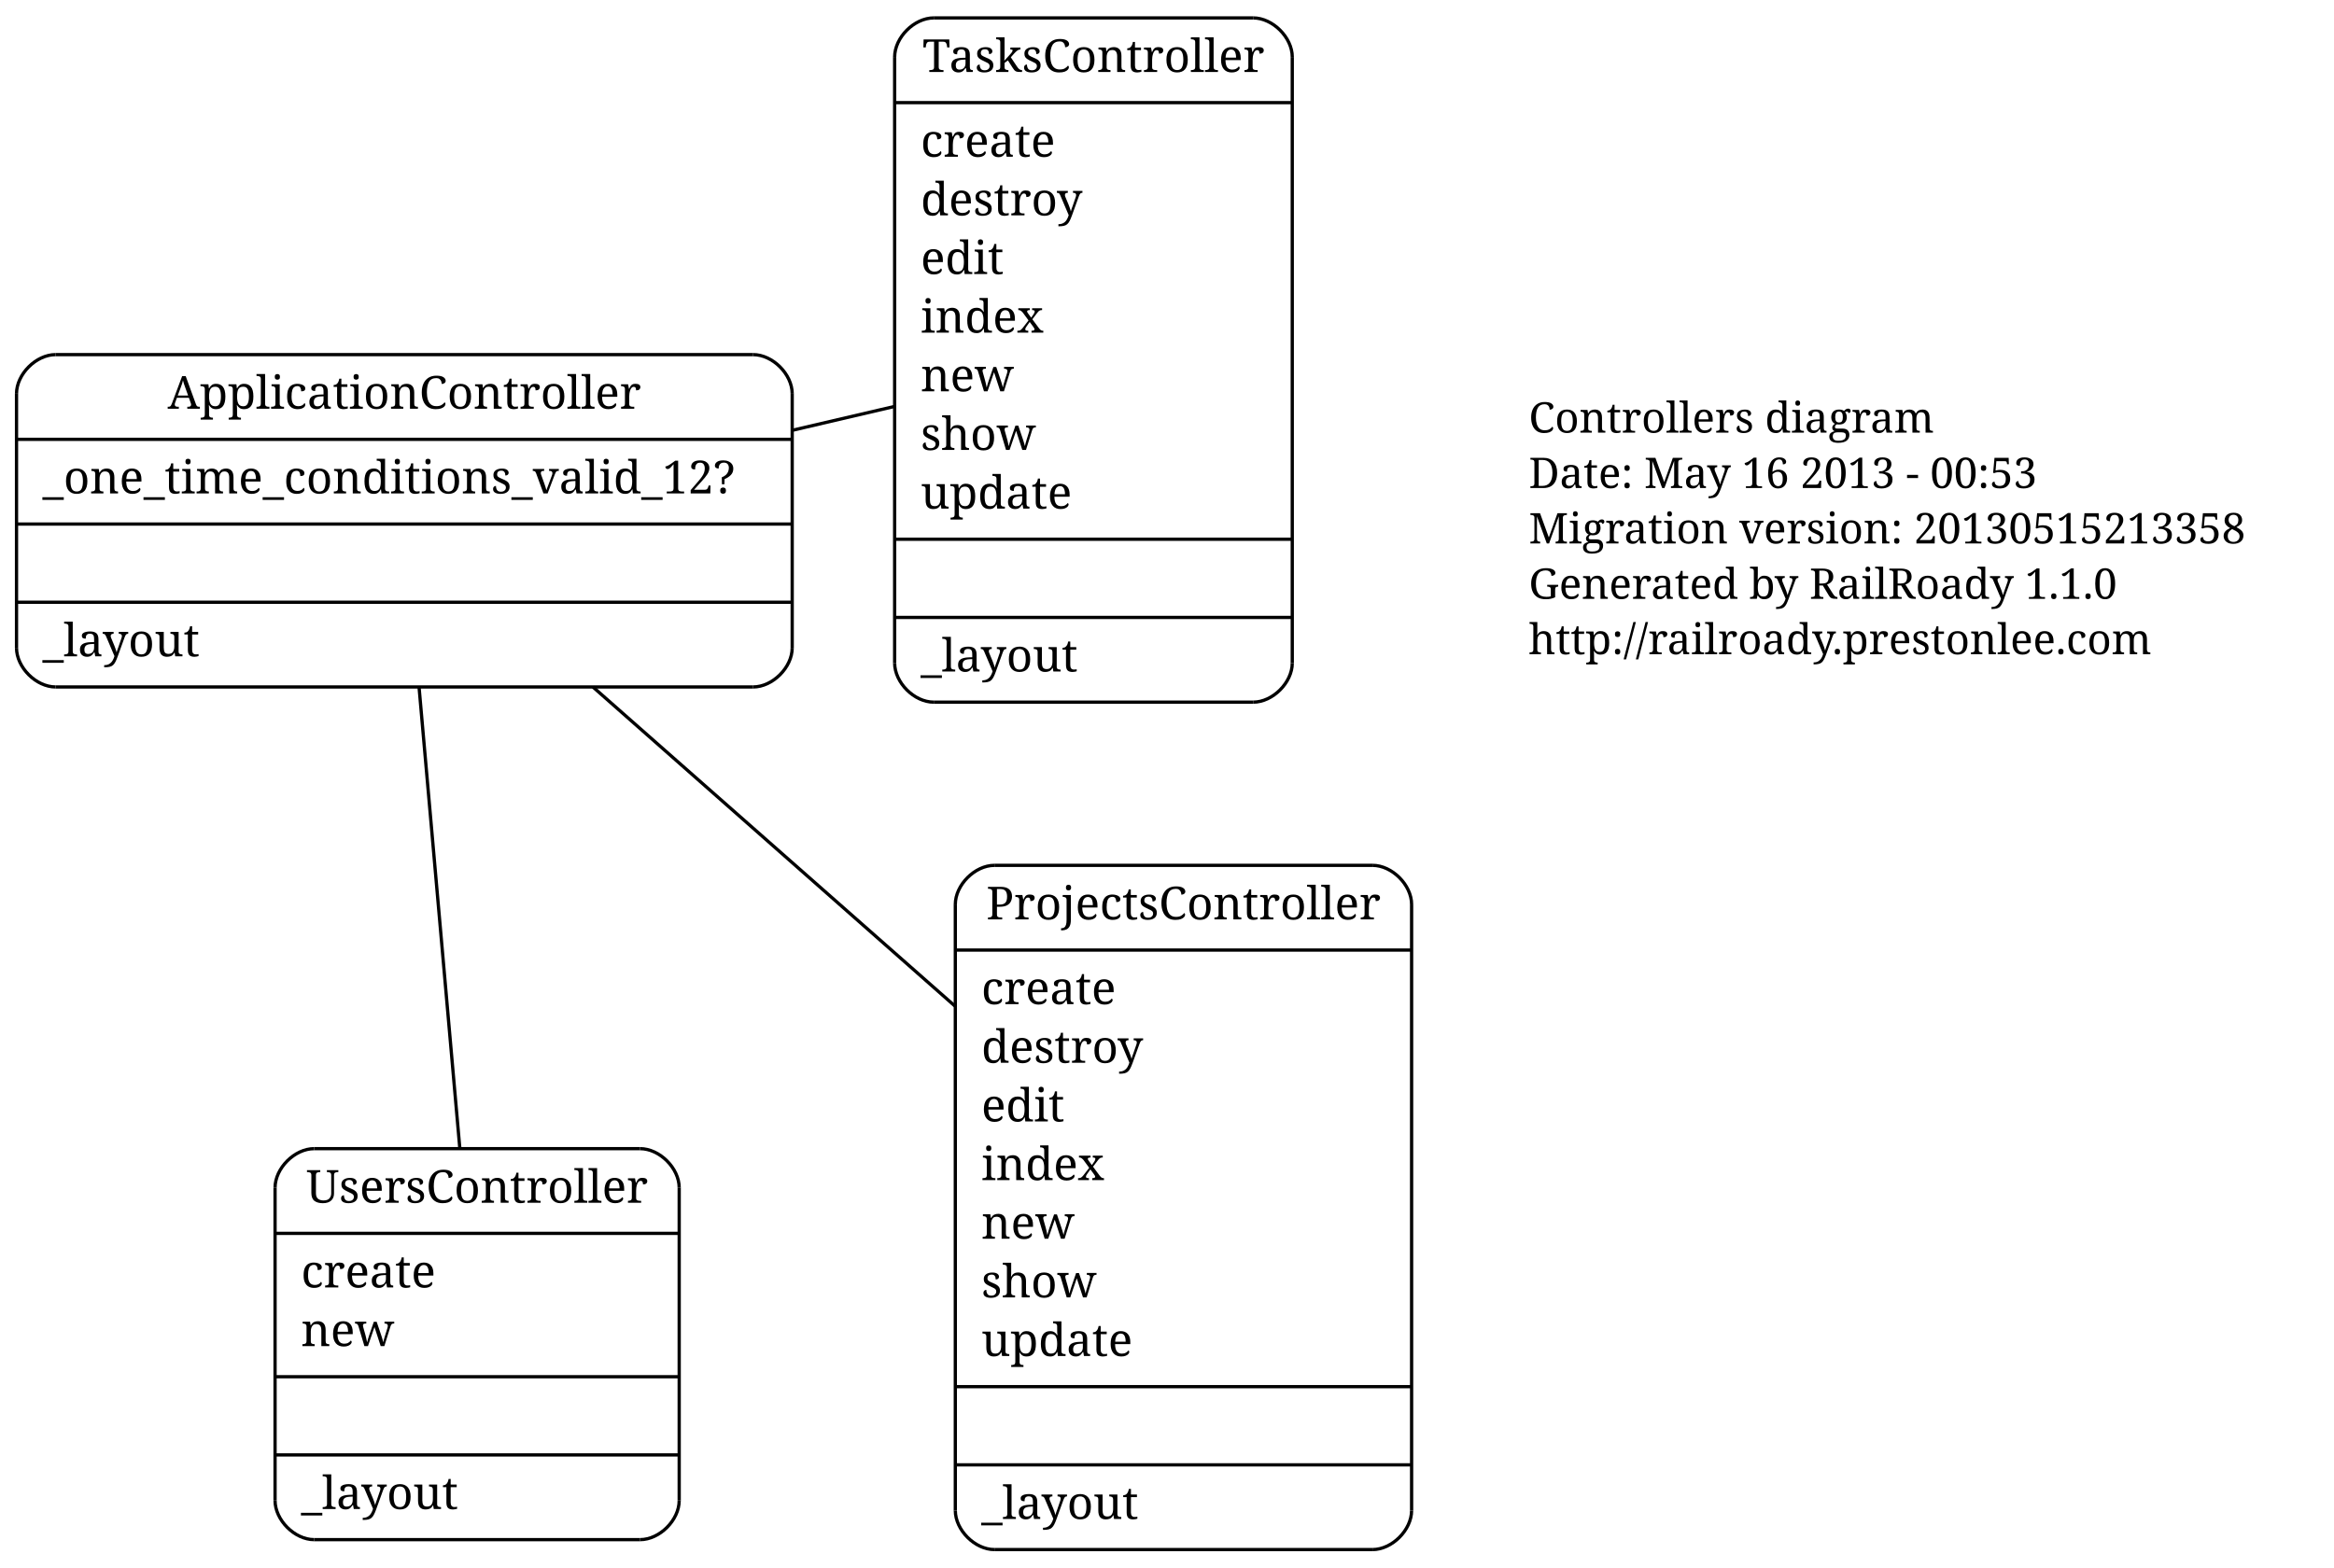
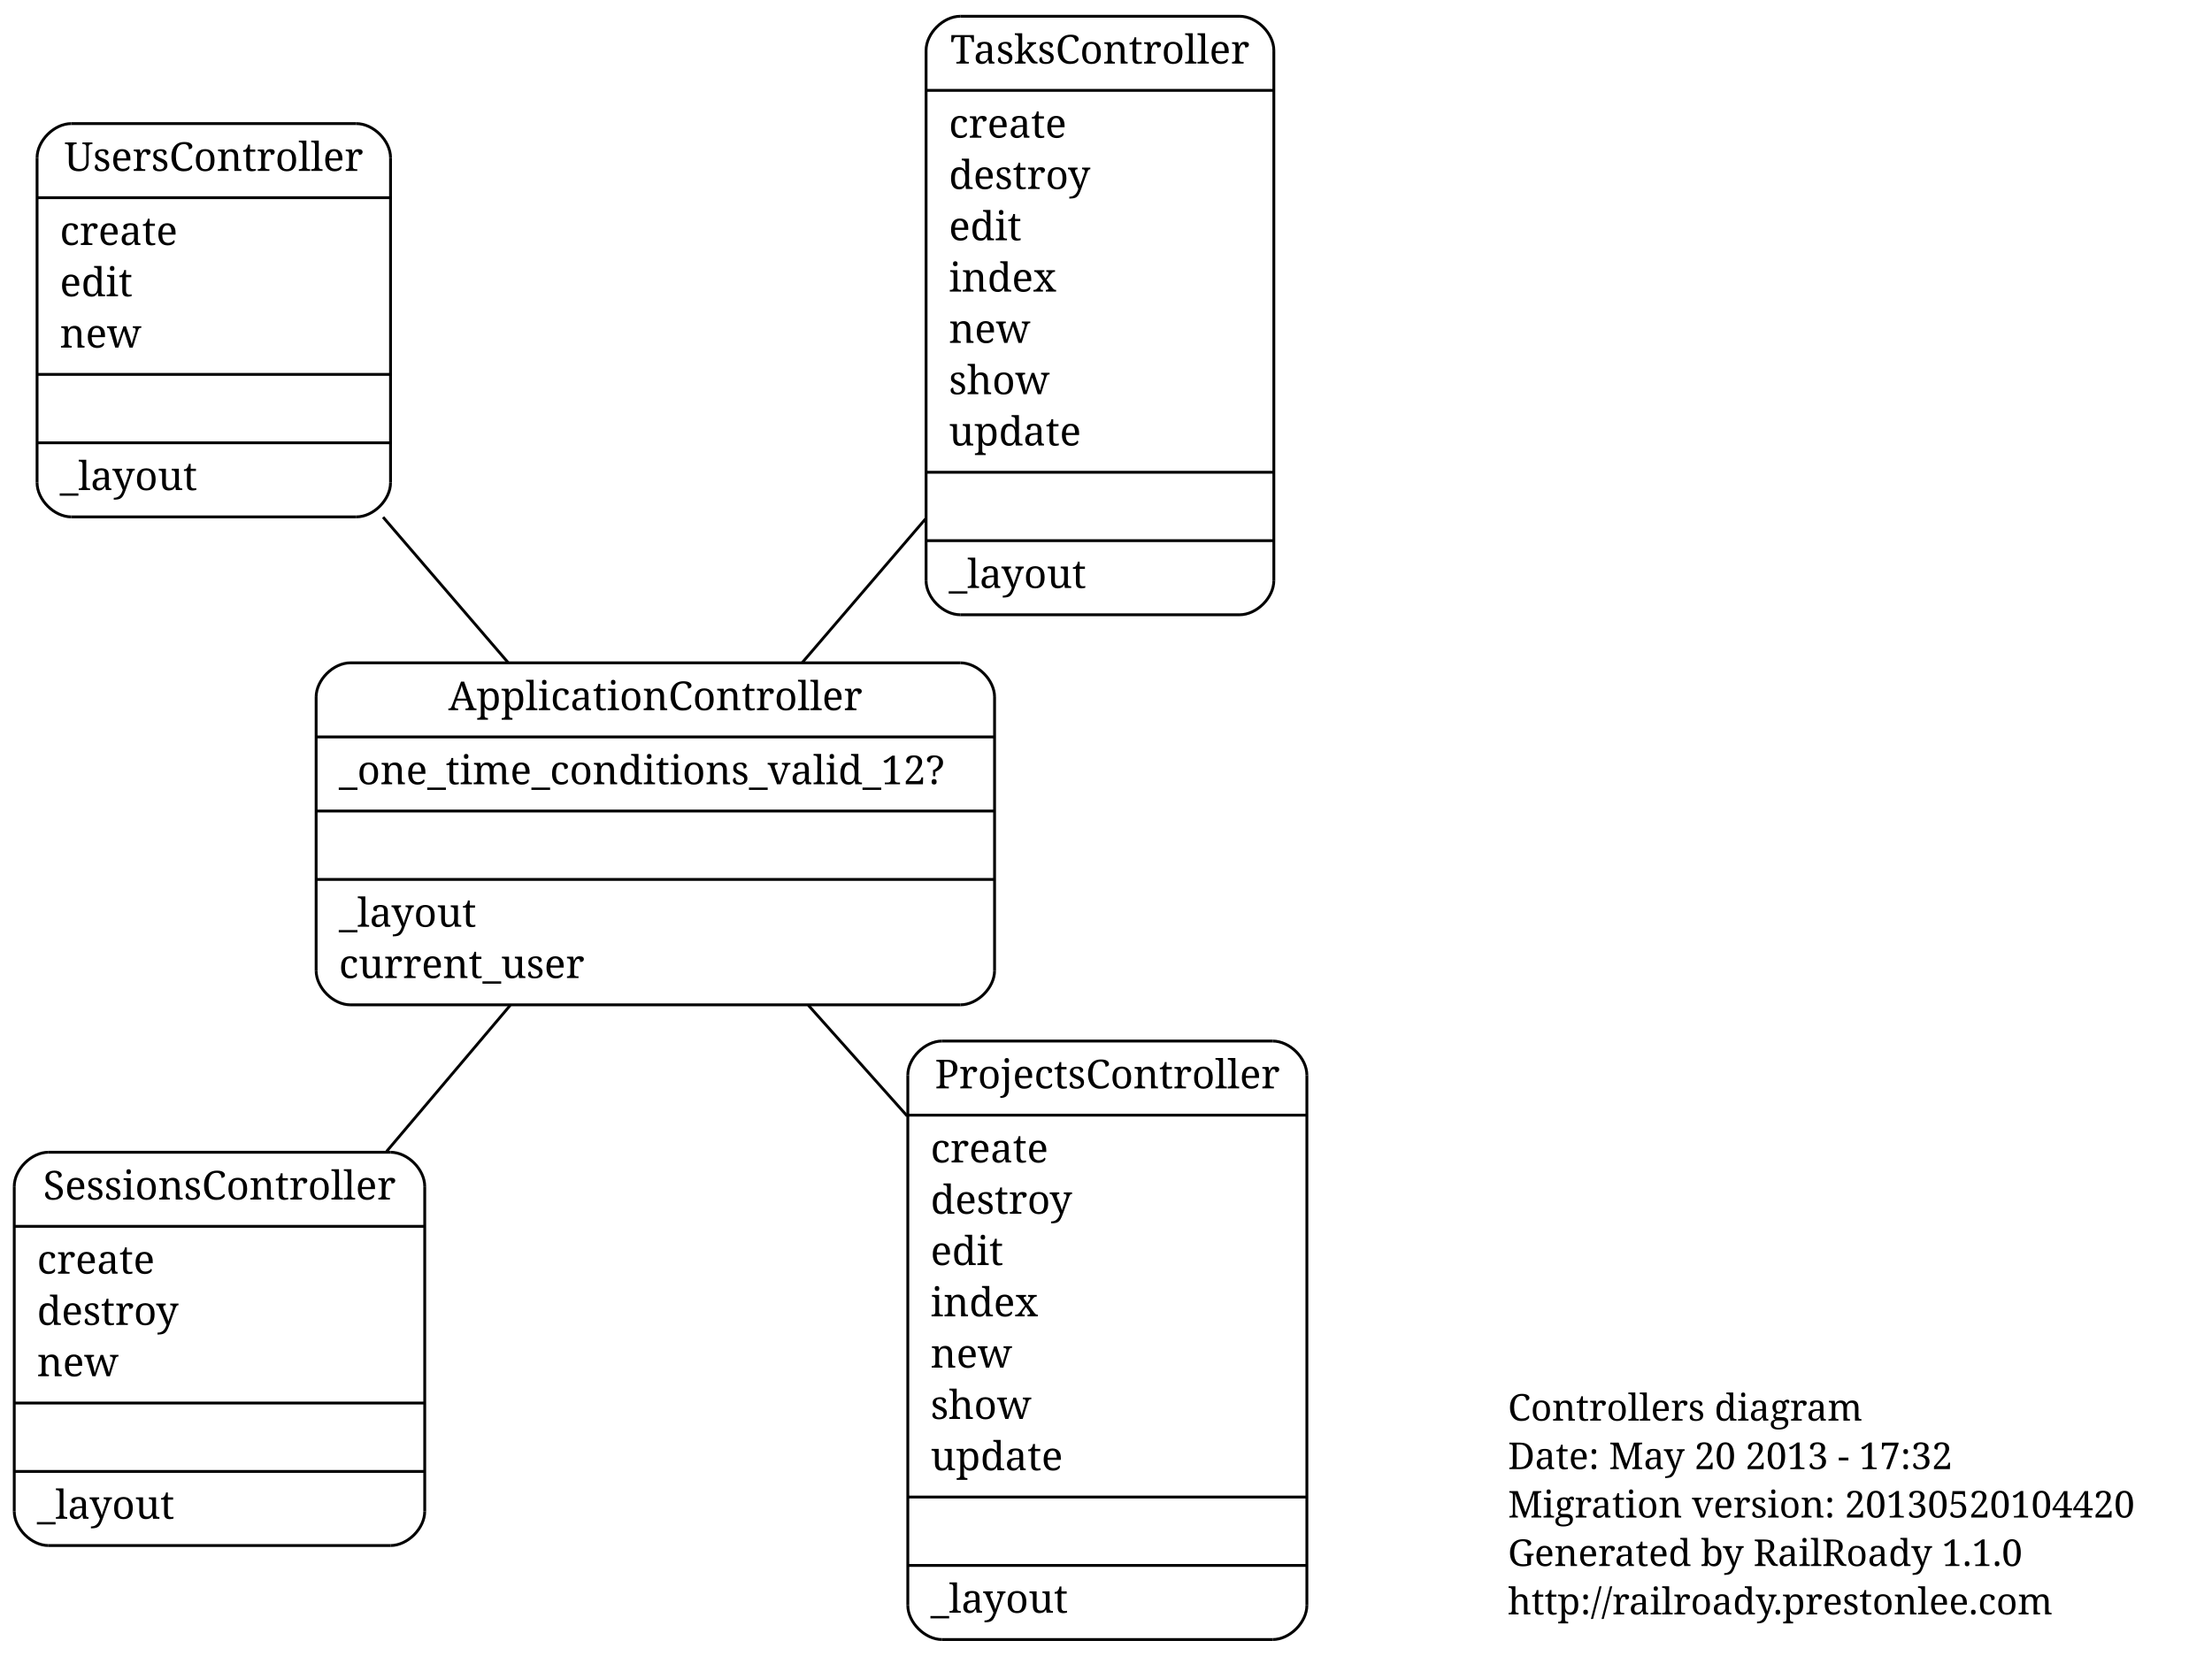
- <svg xmlns="http://www.w3.org/2000/svg" width="716pt" height="481pt" viewBox="0.00 0.00 716.00 481.09">
-   <g id="graph1" class="graph" transform="scale(1 1) rotate(0) translate(4 477.087)">
-     <polygon fill="white" stroke="white" points="-4,5 -4,-477.087 713,-477.087 713,5 -4,5" />
+ <svg xmlns="http://www.w3.org/2000/svg" width="776pt" height="581pt" viewBox="0.00 0.00 776.00 580.58">
+   <g id="graph1" class="graph" transform="scale(1 1) rotate(0) translate(4 576.581)">
+     <polygon fill="white" stroke="white" points="-4,5 -4,-576.581 773,-576.581 773,5 -4,5" />
    <g id="node1" class="node">
-       <text text-anchor="start" x="465" y="-344.3" font-family="Times Roman,serif" font-size="13.00">Controllers diagram</text>
-       <text text-anchor="start" x="465" y="-327.3" font-family="Times Roman,serif" font-size="13.00">Date: May 16 2013 - 00:53</text>
-       <text text-anchor="start" x="465" y="-310.3" font-family="Times Roman,serif" font-size="13.00">Migration version: 20130515213358</text>
-       <text text-anchor="start" x="465" y="-293.3" font-family="Times Roman,serif" font-size="13.00">Generated by RailRoady 1.1.0</text>
-       <text text-anchor="start" x="465" y="-276.3" font-family="Times Roman,serif" font-size="13.00">http://railroady.prestonlee.com</text>
+       <text text-anchor="start" x="525" y="-78.3" font-family="Times Roman,serif" font-size="13.00">Controllers diagram</text>
+       <text text-anchor="start" x="525" y="-61.3" font-family="Times Roman,serif" font-size="13.00">Date: May 20 2013 - 17:32</text>
+       <text text-anchor="start" x="525" y="-44.3" font-family="Times Roman,serif" font-size="13.00">Migration version: 20130520104420</text>
+       <text text-anchor="start" x="525" y="-27.3" font-family="Times Roman,serif" font-size="13.00">Generated by RailRoady 1.1.0</text>
+       <text text-anchor="start" x="525" y="-10.3" font-family="Times Roman,serif" font-size="13.00">http://railroady.prestonlee.com</text>
    </g>
    <g id="node2" class="node">
-       <polyline fill="none" stroke="black" points="92.328,-4.549 192.328,-4.549 " />
-       <path fill="none" stroke="black" d="M192.328,-4.549C198.328,-4.549 204.328,-10.549 204.328,-16.549" />
-       <polyline fill="none" stroke="black" points="204.328,-16.549 204.328,-112.549 " />
-       <path fill="none" stroke="black" d="M204.328,-112.549C204.328,-118.549 198.328,-124.549 192.328,-124.549" />
-       <polyline fill="none" stroke="black" points="192.328,-124.549 92.328,-124.549 " />
-       <path fill="none" stroke="black" d="M92.328,-124.549C86.328,-124.549 80.328,-118.549 80.328,-112.549" />
-       <polyline fill="none" stroke="black" points="80.328,-112.549 80.328,-16.549 " />
-       <path fill="none" stroke="black" d="M80.328,-16.549C80.328,-10.549 86.328,-4.549 92.328,-4.549" />
-       <text text-anchor="middle" x="142.328" y="-107.949" font-family="Times Roman,serif" font-size="14.00">UsersController</text>
-       <polyline fill="none" stroke="black" points="80.328,-98.549 204.328,-98.549 " />
-       <text text-anchor="start" x="88.328" y="-81.949" font-family="Times Roman,serif" font-size="14.00">create</text>
-       <text text-anchor="start" x="88.328" y="-63.949" font-family="Times Roman,serif" font-size="14.00">new</text>
-       <polyline fill="none" stroke="black" points="80.328,-54.549 204.328,-54.549 " />
-       <polyline fill="none" stroke="black" points="80.328,-30.549 204.328,-30.549 " />
-       <text text-anchor="start" x="88.328" y="-13.949" font-family="Times Roman,serif" font-size="14.00">_layout</text>
+       <polyline fill="none" stroke="black" points="21.006,-395.422 121.005,-395.422 " />
+       <path fill="none" stroke="black" d="M121.005,-395.422C127.005,-395.422 133.005,-401.422 133.005,-407.422" />
+       <polyline fill="none" stroke="black" points="133.005,-407.422 133.005,-521.422 " />
+       <path fill="none" stroke="black" d="M133.005,-521.422C133.005,-527.422 127.005,-533.422 121.005,-533.422" />
+       <polyline fill="none" stroke="black" points="121.005,-533.422 21.006,-533.422 " />
+       <path fill="none" stroke="black" d="M21.006,-533.422C15.005,-533.422 9.005,-527.422 9.005,-521.422" />
+       <polyline fill="none" stroke="black" points="9.005,-521.422 9.005,-407.422 " />
+       <path fill="none" stroke="black" d="M9.005,-407.422C9.005,-401.422 15.005,-395.422 21.006,-395.422" />
+       <text text-anchor="middle" x="71.005" y="-516.822" font-family="Times Roman,serif" font-size="14.00">UsersController</text>
+       <polyline fill="none" stroke="black" points="9.005,-507.422 133.005,-507.422 " />
+       <text text-anchor="start" x="17.006" y="-490.822" font-family="Times Roman,serif" font-size="14.00">create</text>
+       <text text-anchor="start" x="17.006" y="-472.822" font-family="Times Roman,serif" font-size="14.00">edit</text>
+       <text text-anchor="start" x="17.006" y="-454.822" font-family="Times Roman,serif" font-size="14.00">new</text>
+       <polyline fill="none" stroke="black" points="9.005,-445.422 133.005,-445.422 " />
+       <polyline fill="none" stroke="black" points="9.005,-421.422 133.005,-421.422 " />
+       <text text-anchor="start" x="17.006" y="-404.822" font-family="Times Roman,serif" font-size="14.00">_layout</text>
    </g>
    <g id="node3" class="node">
-       <polyline fill="none" stroke="black" points="301.051,-1.5 417.051,-1.5 " />
-       <path fill="none" stroke="black" d="M417.051,-1.5C423.051,-1.5 429.051,-7.5 429.051,-13.5" />
-       <polyline fill="none" stroke="black" points="429.051,-13.5 429.051,-199.5 " />
-       <path fill="none" stroke="black" d="M429.051,-199.5C429.051,-205.5 423.051,-211.5 417.051,-211.5" />
-       <polyline fill="none" stroke="black" points="417.051,-211.5 301.051,-211.5 " />
-       <path fill="none" stroke="black" d="M301.051,-211.5C295.051,-211.5 289.051,-205.5 289.051,-199.5" />
-       <polyline fill="none" stroke="black" points="289.051,-199.5 289.051,-13.5 " />
-       <path fill="none" stroke="black" d="M289.051,-13.5C289.051,-7.5 295.051,-1.5 301.051,-1.5" />
-       <text text-anchor="middle" x="359.051" y="-194.9" font-family="Times Roman,serif" font-size="14.00">ProjectsController</text>
-       <polyline fill="none" stroke="black" points="289.051,-185.5 429.051,-185.5 " />
-       <text text-anchor="start" x="297.051" y="-168.9" font-family="Times Roman,serif" font-size="14.00">create</text>
-       <text text-anchor="start" x="297.051" y="-150.9" font-family="Times Roman,serif" font-size="14.00">destroy</text>
-       <text text-anchor="start" x="297.051" y="-132.9" font-family="Times Roman,serif" font-size="14.00">edit</text>
-       <text text-anchor="start" x="297.051" y="-114.9" font-family="Times Roman,serif" font-size="14.00">index</text>
-       <text text-anchor="start" x="297.051" y="-96.9" font-family="Times Roman,serif" font-size="14.00">new</text>
-       <text text-anchor="start" x="297.051" y="-78.9" font-family="Times Roman,serif" font-size="14.00">show</text>
-       <text text-anchor="start" x="297.051" y="-60.9" font-family="Times Roman,serif" font-size="14.00">update</text>
-       <polyline fill="none" stroke="black" points="289.051,-51.5 429.051,-51.5 " />
-       <polyline fill="none" stroke="black" points="289.051,-27.5 429.051,-27.5 " />
-       <text text-anchor="start" x="297.051" y="-10.9" font-family="Times Roman,serif" font-size="14.00">_layout</text>
+       <polyline fill="none" stroke="black" points="326.471,-1.5 442.471,-1.5 " />
+       <path fill="none" stroke="black" d="M442.471,-1.5C448.471,-1.5 454.471,-7.5 454.471,-13.5" />
+       <polyline fill="none" stroke="black" points="454.471,-13.5 454.471,-199.5 " />
+       <path fill="none" stroke="black" d="M454.471,-199.5C454.471,-205.5 448.471,-211.5 442.471,-211.5" />
+       <polyline fill="none" stroke="black" points="442.471,-211.5 326.471,-211.5 " />
+       <path fill="none" stroke="black" d="M326.471,-211.5C320.471,-211.5 314.471,-205.5 314.471,-199.5" />
+       <polyline fill="none" stroke="black" points="314.471,-199.5 314.471,-13.5 " />
+       <path fill="none" stroke="black" d="M314.471,-13.5C314.471,-7.5 320.471,-1.5 326.471,-1.5" />
+       <text text-anchor="middle" x="384.471" y="-194.9" font-family="Times Roman,serif" font-size="14.00">ProjectsController</text>
+       <polyline fill="none" stroke="black" points="314.471,-185.5 454.471,-185.5 " />
+       <text text-anchor="start" x="322.471" y="-168.9" font-family="Times Roman,serif" font-size="14.00">create</text>
+       <text text-anchor="start" x="322.471" y="-150.9" font-family="Times Roman,serif" font-size="14.00">destroy</text>
+       <text text-anchor="start" x="322.471" y="-132.9" font-family="Times Roman,serif" font-size="14.00">edit</text>
+       <text text-anchor="start" x="322.471" y="-114.9" font-family="Times Roman,serif" font-size="14.00">index</text>
+       <text text-anchor="start" x="322.471" y="-96.9" font-family="Times Roman,serif" font-size="14.00">new</text>
+       <text text-anchor="start" x="322.471" y="-78.9" font-family="Times Roman,serif" font-size="14.00">show</text>
+       <text text-anchor="start" x="322.471" y="-60.9" font-family="Times Roman,serif" font-size="14.00">update</text>
+       <polyline fill="none" stroke="black" points="314.471,-51.5 454.471,-51.5 " />
+       <polyline fill="none" stroke="black" points="314.471,-27.5 454.471,-27.5 " />
+       <text text-anchor="start" x="322.471" y="-10.9" font-family="Times Roman,serif" font-size="14.00">_layout</text>
    </g>
    <g id="node4" class="node">
-       <polyline fill="none" stroke="black" points="13,-266.249 227,-266.249 " />
-       <path fill="none" stroke="black" d="M227,-266.249C233,-266.249 239,-272.249 239,-278.249" />
-       <polyline fill="none" stroke="black" points="239,-278.249 239,-356.249 " />
-       <path fill="none" stroke="black" d="M239,-356.249C239,-362.249 233,-368.249 227,-368.249" />
-       <polyline fill="none" stroke="black" points="227,-368.249 13,-368.249 " />
-       <path fill="none" stroke="black" d="M13,-368.249C7,-368.249 1,-362.249 1,-356.249" />
-       <polyline fill="none" stroke="black" points="1,-356.249 1,-278.249 " />
-       <path fill="none" stroke="black" d="M1,-278.249C1,-272.249 7,-266.249 13,-266.249" />
-       <text text-anchor="middle" x="120" y="-351.649" font-family="Times Roman,serif" font-size="14.00">ApplicationController</text>
-       <polyline fill="none" stroke="black" points="1,-342.249 239,-342.249 " />
-       <text text-anchor="start" x="9" y="-325.649" font-family="Times Roman,serif" font-size="14.00">_one_time_conditions_valid_12?</text>
-       <polyline fill="none" stroke="black" points="1,-316.249 239,-316.249 " />
-       <polyline fill="none" stroke="black" points="1,-292.249 239,-292.249 " />
-       <text text-anchor="start" x="9" y="-275.649" font-family="Times Roman,serif" font-size="14.00">_layout</text>
+       <polyline fill="none" stroke="black" points="13,-34.483 133,-34.483 " />
+       <path fill="none" stroke="black" d="M133,-34.483C139,-34.483 145,-40.483 145,-46.483" />
+       <polyline fill="none" stroke="black" points="145,-46.483 145,-160.484 " />
+       <path fill="none" stroke="black" d="M145,-160.484C145,-166.484 139,-172.484 133,-172.484" />
+       <polyline fill="none" stroke="black" points="133,-172.484 13,-172.484 " />
+       <path fill="none" stroke="black" d="M13,-172.484C7,-172.484 1,-166.484 1,-160.484" />
+       <polyline fill="none" stroke="black" points="1,-160.484 1,-46.483 " />
+       <path fill="none" stroke="black" d="M1,-46.483C1,-40.483 7,-34.483 13,-34.483" />
+       <text text-anchor="middle" x="73" y="-155.884" font-family="Times Roman,serif" font-size="14.00">SessionsController</text>
+       <polyline fill="none" stroke="black" points="1,-146.484 145,-146.484 " />
+       <text text-anchor="start" x="9" y="-129.884" font-family="Times Roman,serif" font-size="14.00">create</text>
+       <text text-anchor="start" x="9" y="-111.884" font-family="Times Roman,serif" font-size="14.00">destroy</text>
+       <text text-anchor="start" x="9" y="-93.883" font-family="Times Roman,serif" font-size="14.00">new</text>
+       <polyline fill="none" stroke="black" points="1,-84.484 145,-84.484 " />
+       <polyline fill="none" stroke="black" points="1,-60.483 145,-60.483 " />
+       <text text-anchor="start" x="9" y="-43.883" font-family="Times Roman,serif" font-size="14.00">_layout</text>
+     </g>
+     <g id="node5" class="node">
+       <polyline fill="none" stroke="black" points="118.906,-224.21 332.906,-224.21 " />
+       <path fill="none" stroke="black" d="M332.906,-224.21C338.906,-224.21 344.906,-230.21 344.906,-236.21" />
+       <polyline fill="none" stroke="black" points="344.906,-236.21 344.906,-332.21 " />
+       <path fill="none" stroke="black" d="M344.906,-332.21C344.906,-338.21 338.906,-344.21 332.906,-344.21" />
+       <polyline fill="none" stroke="black" points="332.906,-344.21 118.906,-344.21 " />
+       <path fill="none" stroke="black" d="M118.906,-344.21C112.906,-344.21 106.906,-338.21 106.906,-332.21" />
+       <polyline fill="none" stroke="black" points="106.906,-332.21 106.906,-236.21 " />
+       <path fill="none" stroke="black" d="M106.906,-236.21C106.906,-230.21 112.906,-224.21 118.906,-224.21" />
+       <text text-anchor="middle" x="225.906" y="-327.61" font-family="Times Roman,serif" font-size="14.00">ApplicationController</text>
+       <polyline fill="none" stroke="black" points="106.906,-318.21 344.906,-318.21 " />
+       <text text-anchor="start" x="114.906" y="-301.61" font-family="Times Roman,serif" font-size="14.00">_one_time_conditions_valid_12?</text>
+       <polyline fill="none" stroke="black" points="106.906,-292.21 344.906,-292.21 " />
+       <polyline fill="none" stroke="black" points="106.906,-268.21 344.906,-268.21 " />
+       <text text-anchor="start" x="114.906" y="-251.61" font-family="Times Roman,serif" font-size="14.00">_layout</text>
+       <text text-anchor="start" x="114.906" y="-233.61" font-family="Times Roman,serif" font-size="14.00">current_user</text>
    </g>
    <g id="edge2" class="edge">
-       <path fill="none" stroke="black" d="M124.518,-266.112C128.125,-225.298 133.186,-168.022 136.991,-124.951" />
+       <path fill="none" stroke="black" d="M174.327,-344.218C160.245,-360.6 144.875,-378.482 130.396,-395.327" />
    </g>
    <g id="edge4" class="edge">
-       <path fill="none" stroke="black" d="M177.868,-266.233C211.307,-236.752 253.613,-199.455 288.933,-168.317" />
-     </g>
-     <g id="node5" class="node">
-       <polyline fill="none" stroke="black" points="282.435,-261.587 380.435,-261.587 " />
-       <path fill="none" stroke="black" d="M380.435,-261.587C386.435,-261.587 392.435,-267.587 392.435,-273.587" />
-       <polyline fill="none" stroke="black" points="392.435,-273.587 392.435,-459.587 " />
-       <path fill="none" stroke="black" d="M392.435,-459.587C392.435,-465.587 386.435,-471.587 380.435,-471.587" />
-       <polyline fill="none" stroke="black" points="380.435,-471.587 282.435,-471.587 " />
-       <path fill="none" stroke="black" d="M282.435,-471.587C276.435,-471.587 270.435,-465.587 270.435,-459.587" />
-       <polyline fill="none" stroke="black" points="270.435,-459.587 270.435,-273.587 " />
-       <path fill="none" stroke="black" d="M270.435,-273.587C270.435,-267.587 276.435,-261.587 282.435,-261.587" />
-       <text text-anchor="middle" x="331.435" y="-454.987" font-family="Times Roman,serif" font-size="14.00">TasksController</text>
-       <polyline fill="none" stroke="black" points="270.435,-445.587 392.435,-445.587 " />
-       <text text-anchor="start" x="278.435" y="-428.987" font-family="Times Roman,serif" font-size="14.00">create</text>
-       <text text-anchor="start" x="278.435" y="-410.987" font-family="Times Roman,serif" font-size="14.00">destroy</text>
-       <text text-anchor="start" x="278.435" y="-392.987" font-family="Times Roman,serif" font-size="14.00">edit</text>
-       <text text-anchor="start" x="278.435" y="-374.987" font-family="Times Roman,serif" font-size="14.00">index</text>
-       <text text-anchor="start" x="278.435" y="-356.987" font-family="Times Roman,serif" font-size="14.00">new</text>
-       <text text-anchor="start" x="278.435" y="-338.987" font-family="Times Roman,serif" font-size="14.00">show</text>
-       <text text-anchor="start" x="278.435" y="-320.987" font-family="Times Roman,serif" font-size="14.00">update</text>
-       <polyline fill="none" stroke="black" points="270.435,-311.587 392.435,-311.587 " />
-       <polyline fill="none" stroke="black" points="270.435,-287.587 392.435,-287.587 " />
-       <text text-anchor="start" x="278.435" y="-270.987" font-family="Times Roman,serif" font-size="14.00">_layout</text>
+       <path fill="none" stroke="black" d="M279.589,-224.045C290.73,-211.559 302.626,-198.227 314.258,-185.19" />
    </g>
    <g id="edge6" class="edge">
-       <path fill="none" stroke="black" d="M239.004,-345.019C249.803,-347.539 260.414,-350.015 270.376,-352.34" />
+       <path fill="none" stroke="black" d="M174.991,-224.031C161.091,-207.601 145.918,-189.668 131.626,-172.776" />
+     </g>
+     <g id="node6" class="node">
+       <polyline fill="none" stroke="black" points="332.879,-361.081 430.879,-361.081 " />
+       <path fill="none" stroke="black" d="M430.879,-361.081C436.879,-361.081 442.879,-367.081 442.879,-373.081" />
+       <polyline fill="none" stroke="black" points="442.879,-373.081 442.879,-559.081 " />
+       <path fill="none" stroke="black" d="M442.879,-559.081C442.879,-565.081 436.879,-571.081 430.879,-571.081" />
+       <polyline fill="none" stroke="black" points="430.879,-571.081 332.879,-571.081 " />
+       <path fill="none" stroke="black" d="M332.879,-571.081C326.879,-571.081 320.879,-565.081 320.879,-559.081" />
+       <polyline fill="none" stroke="black" points="320.879,-559.081 320.879,-373.081 " />
+       <path fill="none" stroke="black" d="M320.879,-373.081C320.879,-367.081 326.879,-361.081 332.879,-361.081" />
+       <text text-anchor="middle" x="381.879" y="-554.481" font-family="Times Roman,serif" font-size="14.00">TasksController</text>
+       <polyline fill="none" stroke="black" points="320.879,-545.081 442.879,-545.081 " />
+       <text text-anchor="start" x="328.879" y="-528.481" font-family="Times Roman,serif" font-size="14.00">create</text>
+       <text text-anchor="start" x="328.879" y="-510.481" font-family="Times Roman,serif" font-size="14.00">destroy</text>
+       <text text-anchor="start" x="328.879" y="-492.481" font-family="Times Roman,serif" font-size="14.00">edit</text>
+       <text text-anchor="start" x="328.879" y="-474.481" font-family="Times Roman,serif" font-size="14.00">index</text>
+       <text text-anchor="start" x="328.879" y="-456.481" font-family="Times Roman,serif" font-size="14.00">new</text>
+       <text text-anchor="start" x="328.879" y="-438.481" font-family="Times Roman,serif" font-size="14.00">show</text>
+       <text text-anchor="start" x="328.879" y="-420.481" font-family="Times Roman,serif" font-size="14.00">update</text>
+       <polyline fill="none" stroke="black" points="320.879,-411.081 442.879,-411.081 " />
+       <polyline fill="none" stroke="black" points="320.879,-387.081 442.879,-387.081 " />
+       <text text-anchor="start" x="328.879" y="-370.481" font-family="Times Roman,serif" font-size="14.00">_layout</text>
+     </g>
+     <g id="edge8" class="edge">
+       <path fill="none" stroke="black" d="M277.41,-344.265C291.252,-360.406 306.358,-378.02 320.672,-394.71" />
    </g>
  </g>
</svg>
